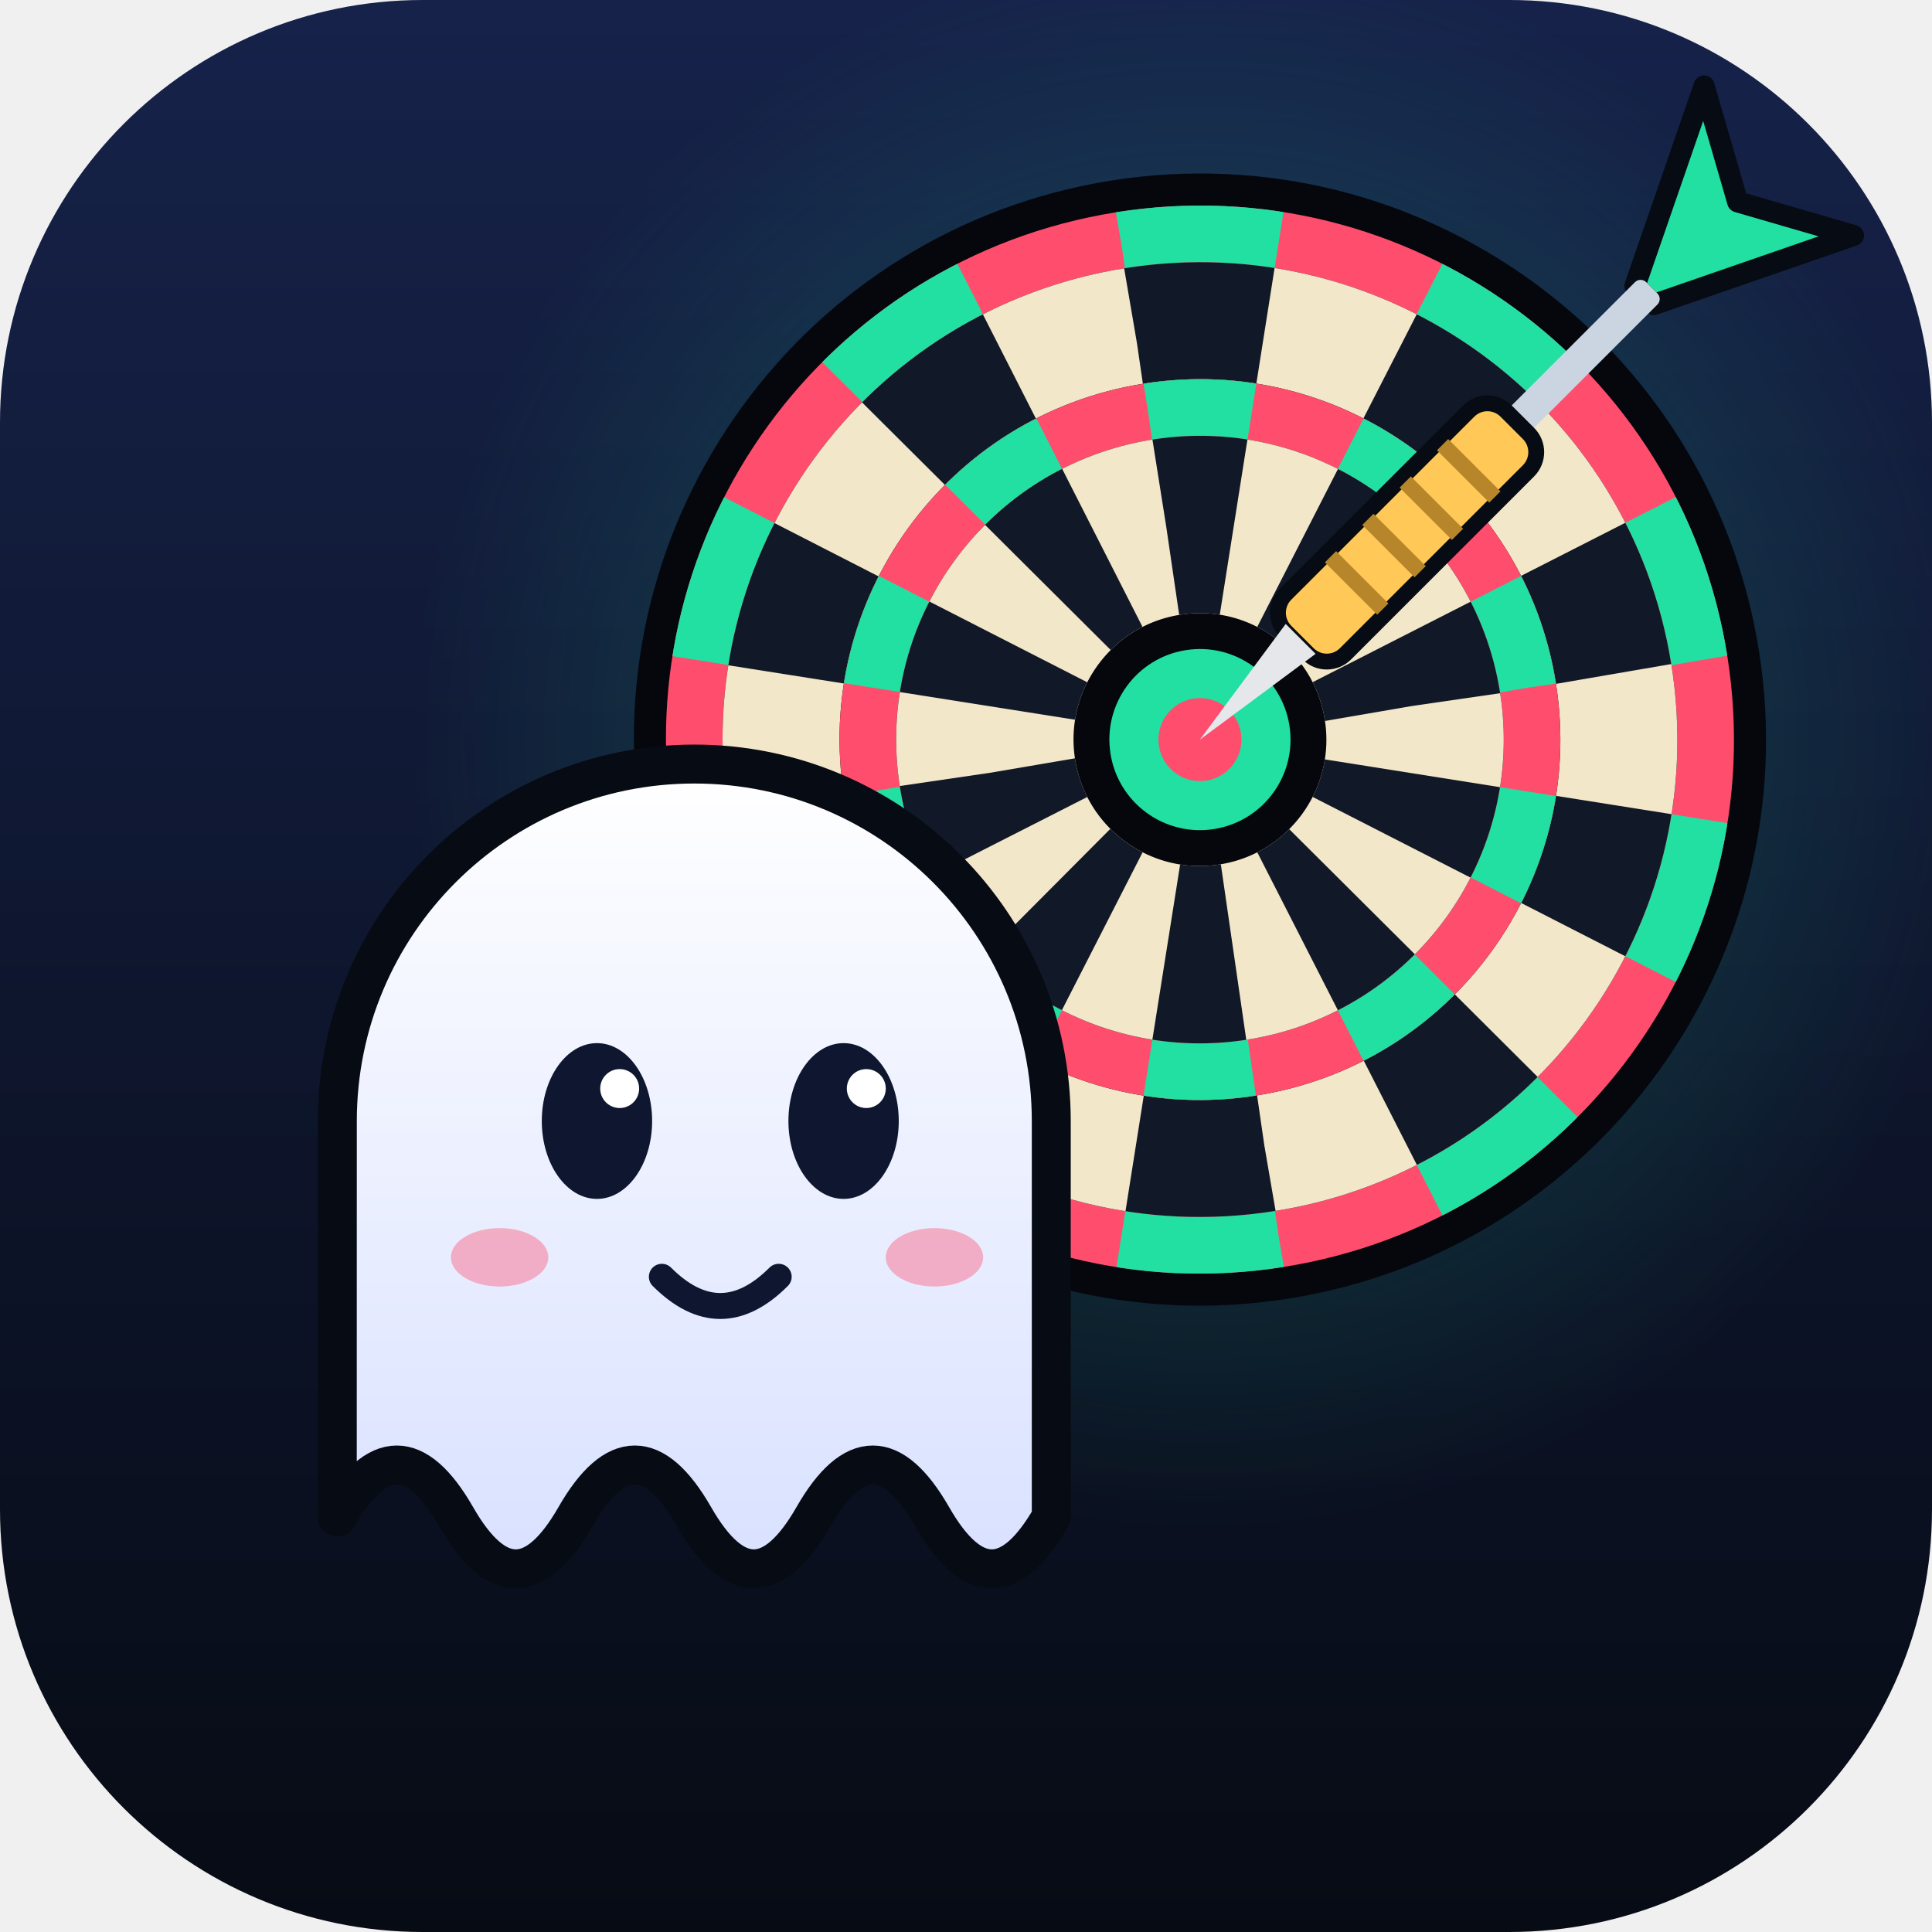
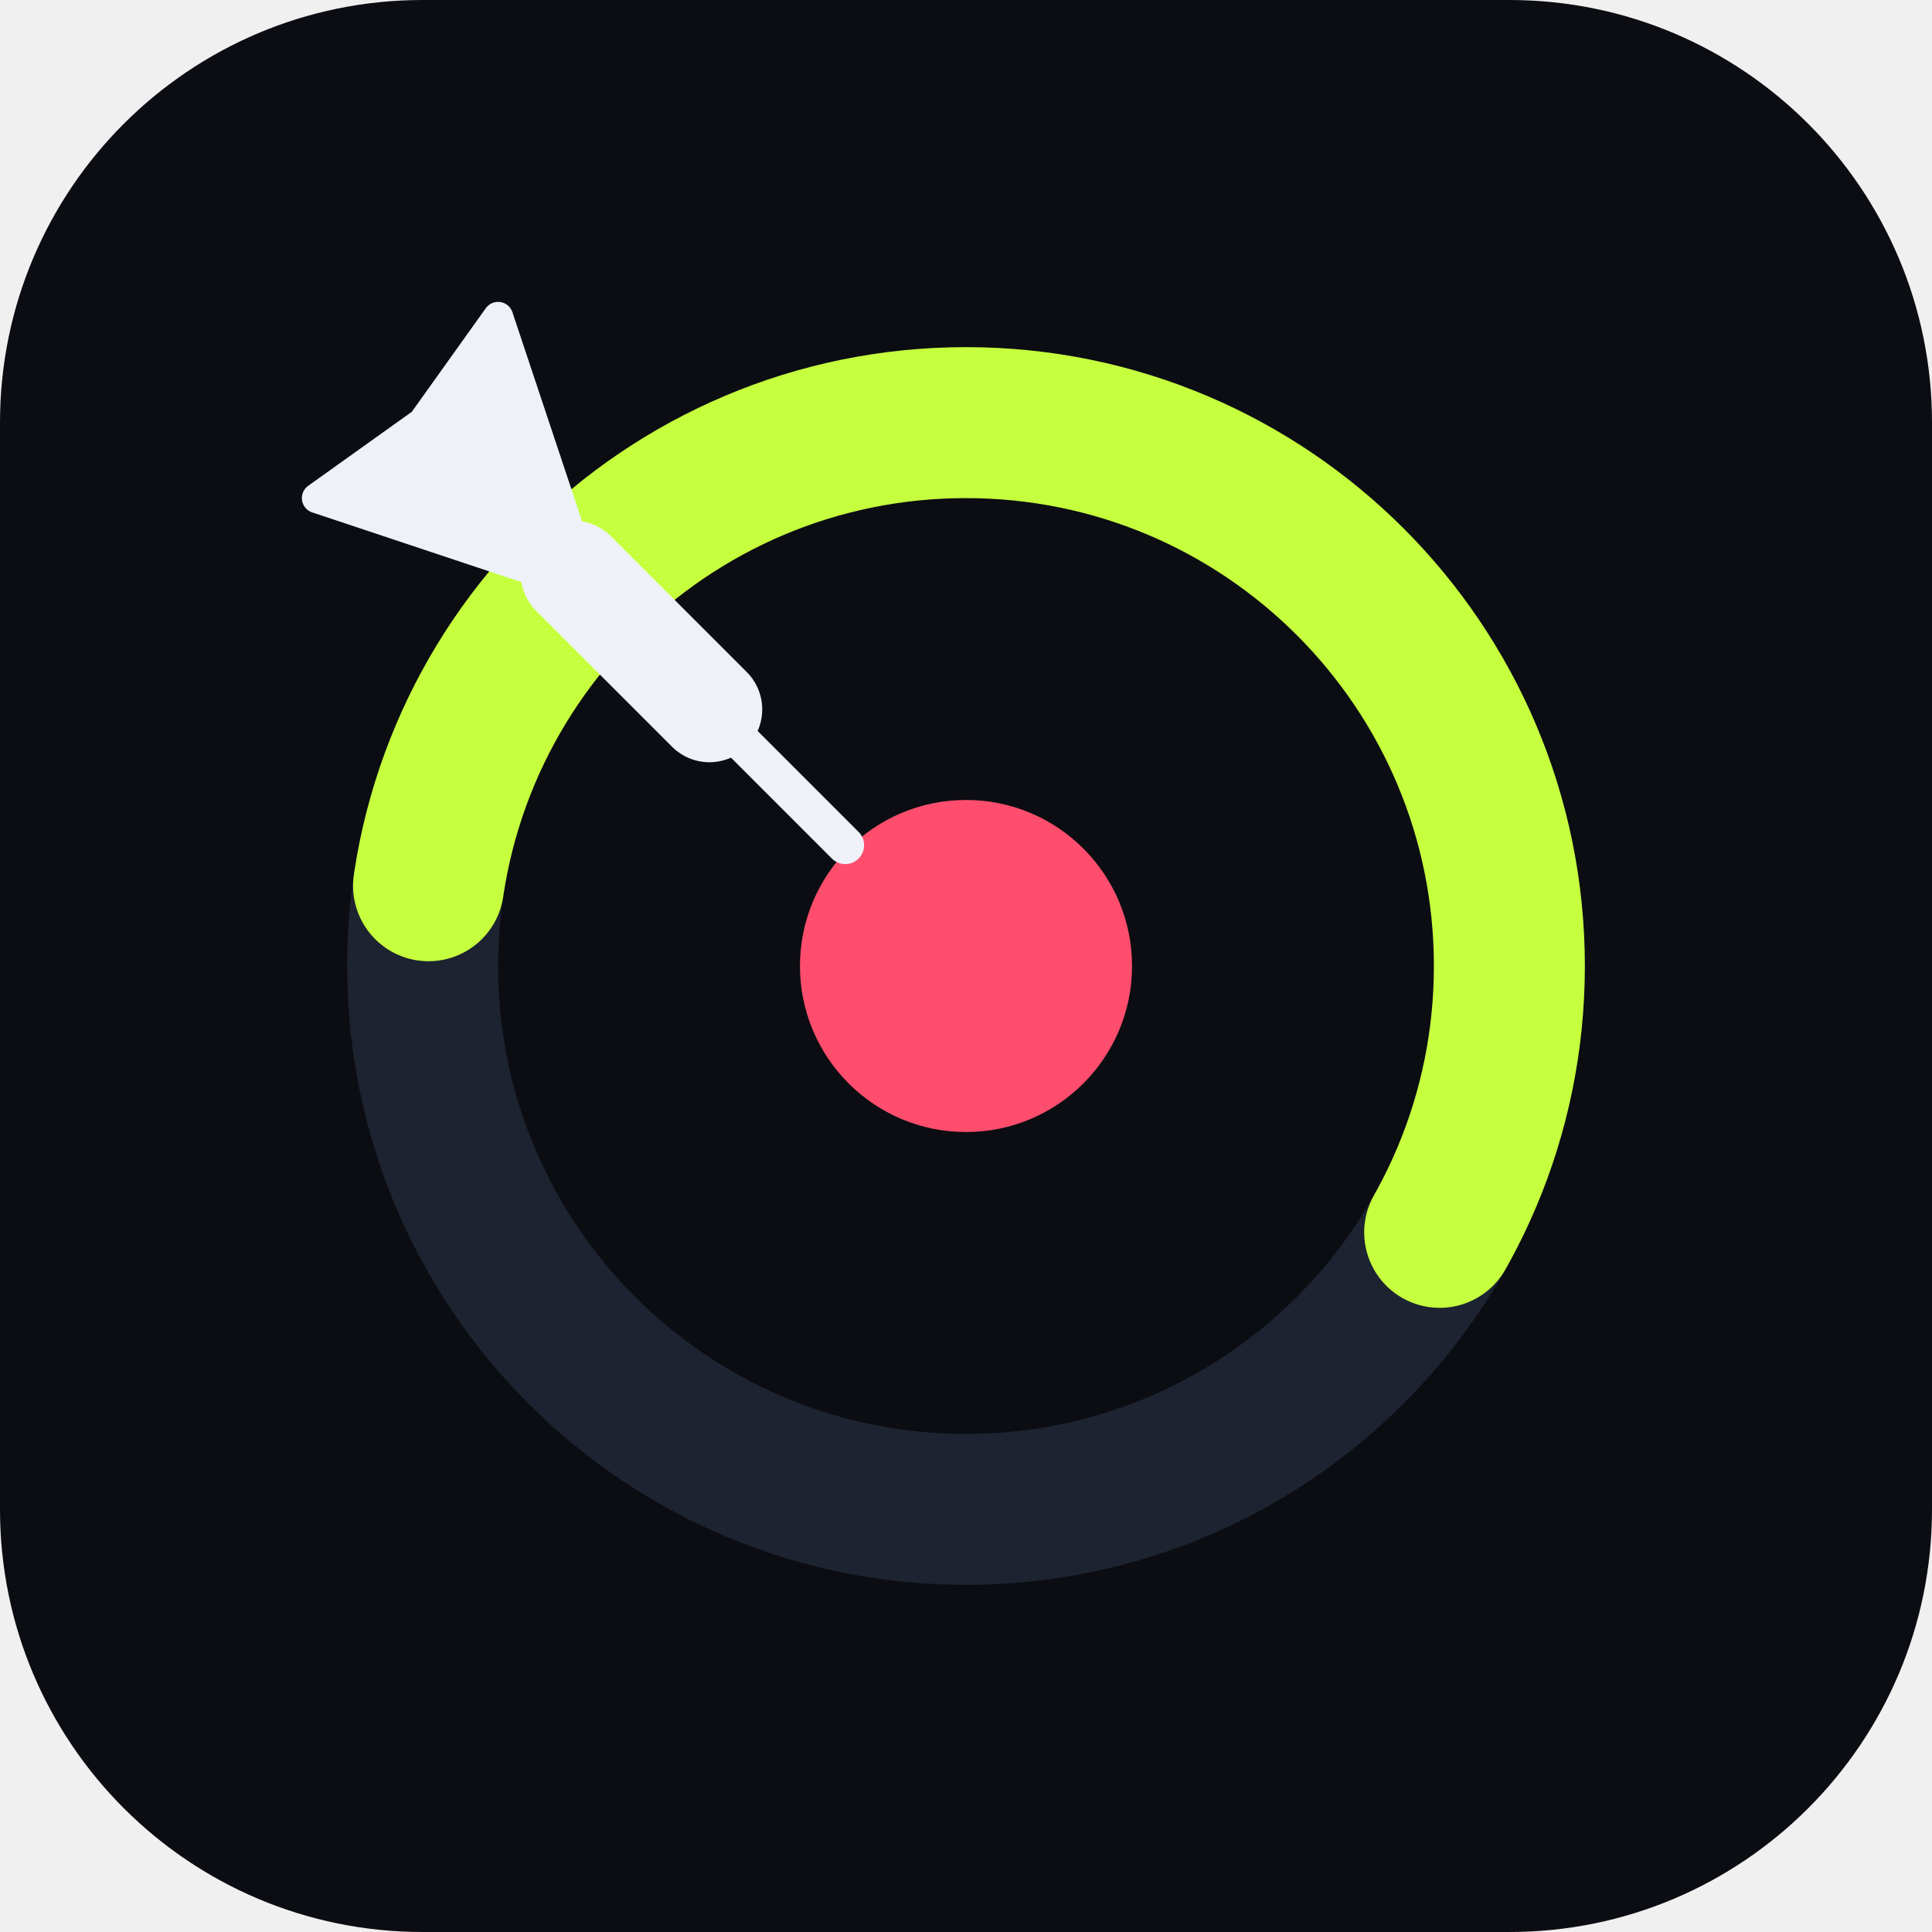
<svg xmlns="http://www.w3.org/2000/svg" viewBox="0 0 512 512">
-   <defs>
-     <linearGradient id="bg" x1="0" y1="0" x2="0" y2="1">
-       <stop offset="0" stop-color="#16224a" />
-       <stop offset="1" stop-color="#070b14" />
-     </linearGradient>
-     <radialGradient id="glow" cx="0.5" cy="0.5" r="0.5">
-       <stop offset="0" stop-color="#22e0a1" stop-opacity="0.3" />
-       <stop offset="1" stop-color="#22e0a1" stop-opacity="0" />
-     </radialGradient>
-     <linearGradient id="ghost" x1="0" y1="0" x2="0" y2="1">
-       <stop offset="0" stop-color="#ffffff" />
-       <stop offset="1" stop-color="#d9e1ff" />
-     </linearGradient>
-   </defs>
-   <rect width="512" height="512" rx="112" fill="url(#bg)" />
-   <circle cx="318" cy="196" r="210" fill="url(#glow)" />
-   <g transform="translate(318 196) rotate(-99)" fill="none">
-     <circle r="150" fill="#05070d" />
-     <circle r="134" stroke="#ff4d6d" stroke-width="15" />
-     <circle r="134" stroke="#22e0a1" stroke-width="15" stroke-dasharray="42.1 42.1" />
-     <circle r="111" stroke="#f3e7c9" stroke-width="31" />
-     <circle r="111" stroke="#111827" stroke-width="31" stroke-dasharray="34.87 34.87" />
-     <circle r="88" stroke="#ff4d6d" stroke-width="15" />
-     <circle r="88" stroke="#22e0a1" stroke-width="15" stroke-dasharray="27.65 27.65" />
-     <circle r="57" stroke="#f3e7c9" stroke-width="47" />
-     <circle r="57" stroke="#111827" stroke-width="47" stroke-dasharray="17.91 17.91" />
-     <circle r="24" fill="#22e0a1" />
-     <circle r="11" fill="#ff4d6d" />
-   </g>
-   <g transform="translate(372.4 141.6) rotate(135) scale(0.7)">
-     <path d="M-200 -40 L-128 -5 L-128 5 L-200 40 L-178 0 Z" fill="#22e0a1" stroke="#070b14" stroke-width="8" stroke-linejoin="round" />
-     <rect x="-132" y="-6" width="76" height="12" rx="3" fill="#cbd5e1" />
-     <rect x="-60" y="-16" width="118" height="32" rx="10" fill="#ffc857" stroke="#070b14" stroke-width="6" />
-     <path d="M-34 -14 v28 M-14 -14 v28 M6 -14 v28 M26 -14 v28" stroke="#b7862a" stroke-width="6" />
-     <path d="M56 -8 L110 0 L56 8 Z" fill="#e5e7eb" />
-   </g>
-   <g transform="translate(184 316) scale(0.86) translate(-256 -284)">
-     <path d="M146 262 A110 110 0 0 1 366 262 L366 384              q-18.33 32 -36.67 0 q-18.33 -32 -36.67 0 q-18.33 32 -36.67 0              q-18.33 -32 -36.67 0 q-18.33 32 -36.67 0 q-18.33 -32 -36.67 0 Z" fill="url(#ghost)" stroke="#070b14" stroke-width="12" stroke-linejoin="round" />
-     <ellipse cx="226" cy="262" rx="17" ry="24" fill="#0e1630" />
-     <ellipse cx="302" cy="262" rx="17" ry="24" fill="#0e1630" />
-     <circle cx="233" cy="252" r="6" fill="#ffffff" />
-     <circle cx="309" cy="252" r="6" fill="#ffffff" />
-     <ellipse cx="196" cy="304" rx="15" ry="9" fill="#ff4d6d" opacity="0.4" />
-     <ellipse cx="330" cy="304" rx="15" ry="9" fill="#ff4d6d" opacity="0.4" />
-     <path d="M246 310 Q264 328 282 310" fill="none" stroke="#0e1630" stroke-width="8" stroke-linecap="round" />
+   <rect width="512" height="512" rx="112" fill="#0b0d12" />
+   <g transform="translate(56 56) scale(4)">
+     <circle cx="50" cy="50" r="36" fill="none" stroke="#1d2330" stroke-width="10" />
+     <circle cx="50" cy="50" r="36" fill="none" stroke="#c6ff3d" stroke-width="10" stroke-linecap="round" pathLength="100" stroke-dasharray="75 100" transform="rotate(-90 50 50)" />
+     <circle cx="50" cy="50" r="11" fill="#ff4d6d" />
+     <path d="M33 33L42 42" fill="none" stroke="#eef1f7" stroke-width="2.5" stroke-linecap="round" />
+     <path d="M24 24L33 33" fill="none" stroke="#eef1f7" stroke-width="7" stroke-linecap="round" />
+     <path d="M25 25L19 7L14 14L7 19Z" fill="#eef1f7" stroke="#eef1f7" stroke-width="2" stroke-linejoin="round" />
  </g>
</svg>
